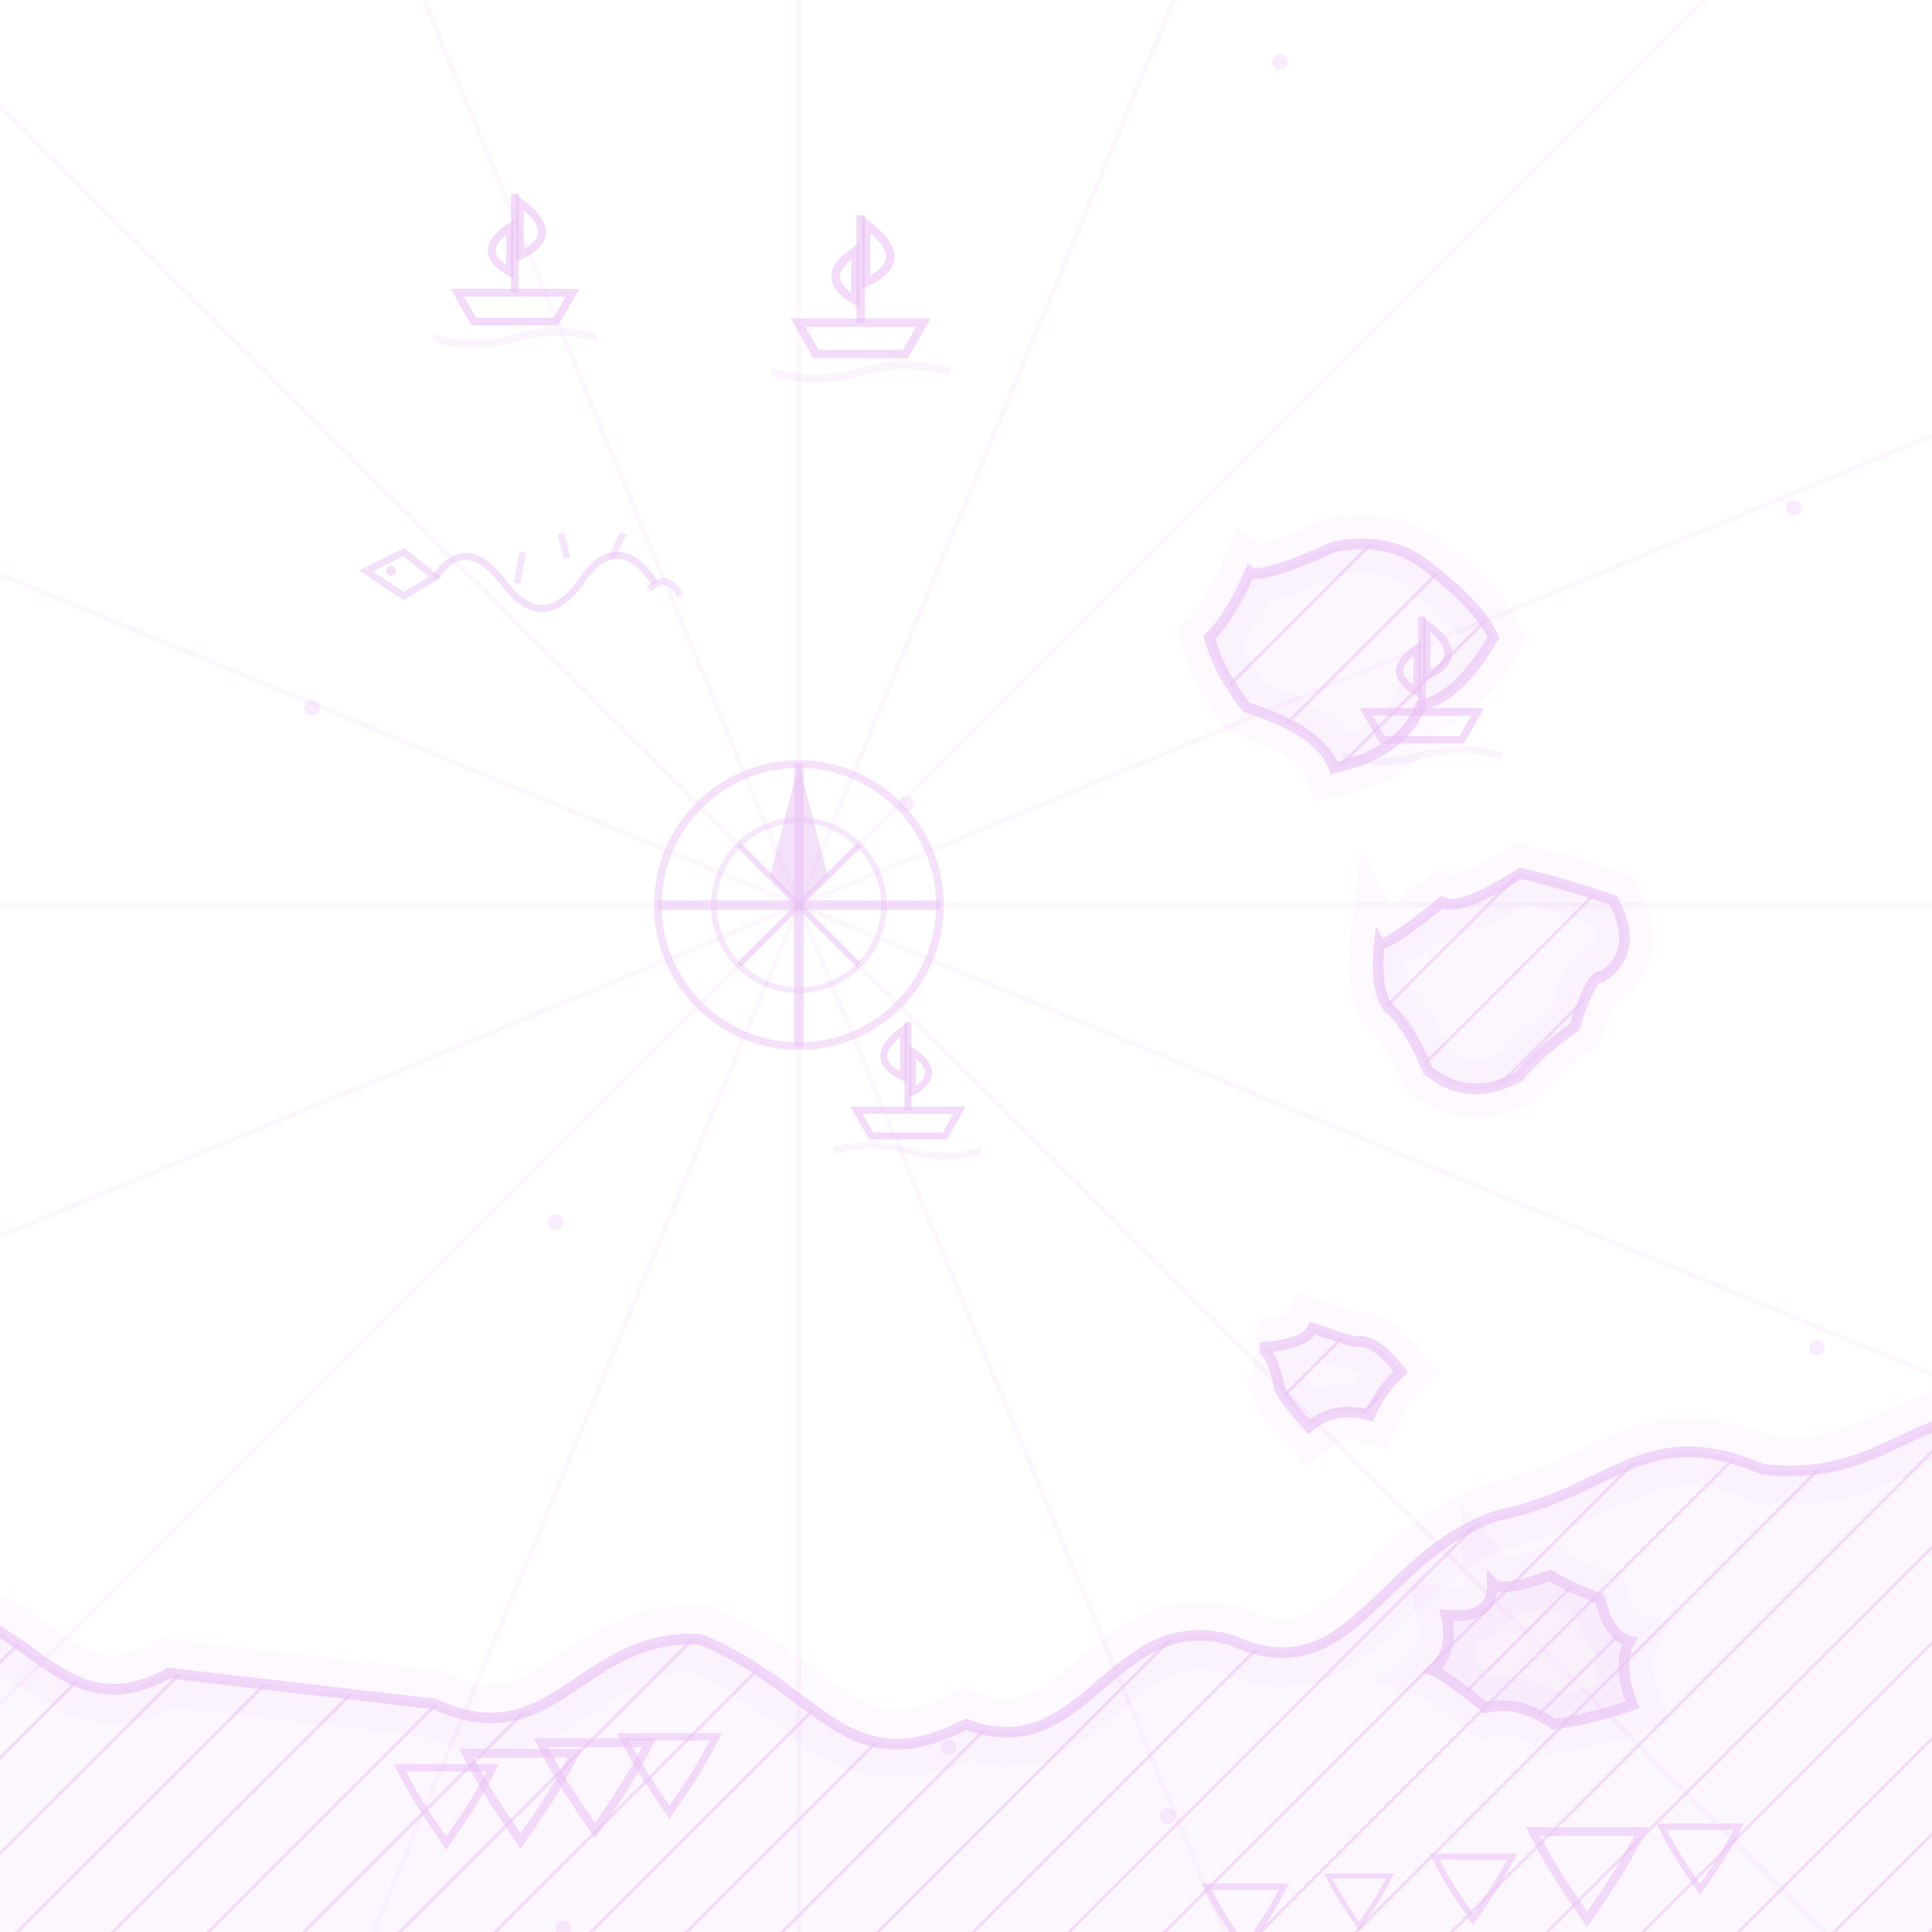
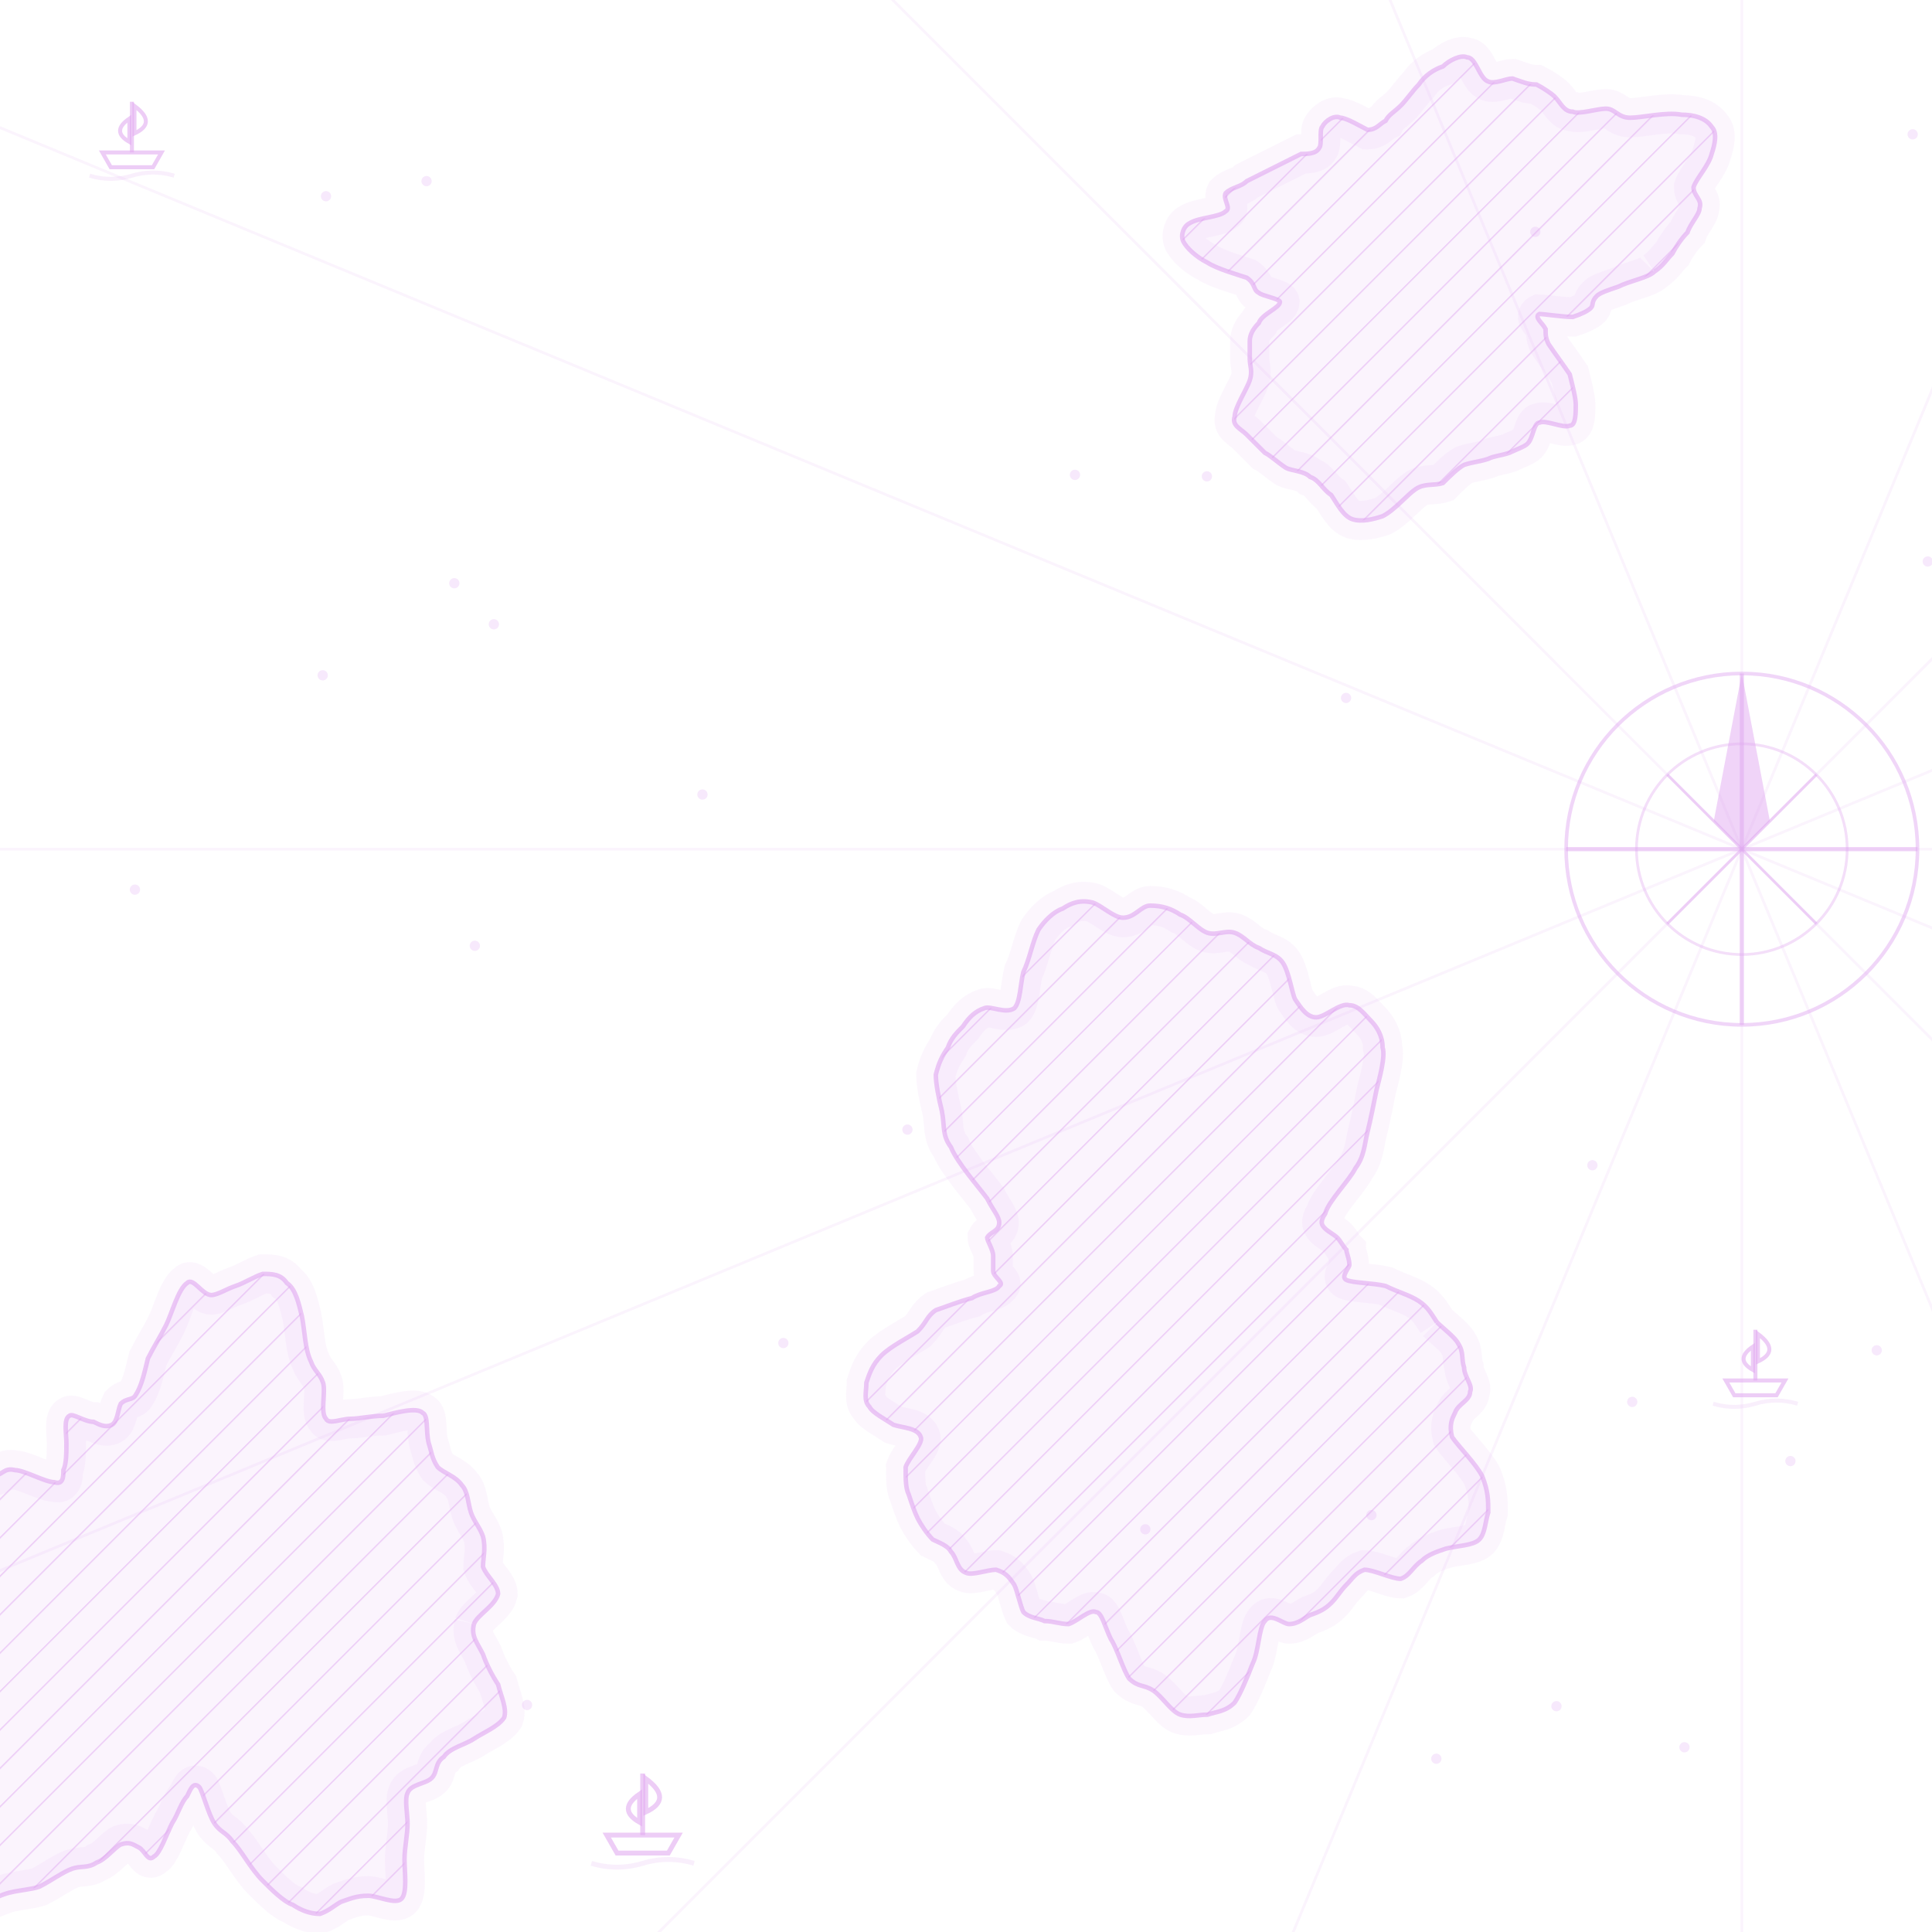
- <svg xmlns="http://www.w3.org/2000/svg" width="200" height="200" viewBox="0 0 200 200">
+ <svg xmlns="http://www.w3.org/2000/svg" width="640" height="640" viewBox="0 0 640 640">
  <defs>
-     <pattern id="h" width="7" height="7" patternUnits="userSpaceOnUse" patternTransform="rotate(45)">
-       <line x1="0" y1="0" x2="0" y2="7" stroke="#CB6CE6" stroke-opacity=".50" stroke-width=".65" />
+     <pattern id="h" width="9" height="9" patternUnits="userSpaceOnUse" patternTransform="rotate(45)">
+       <line x1="0" y1="0" x2="0" y2="9" stroke="#CB6CE6" stroke-opacity=".5" stroke-width=".9" />
    </pattern>
-     <g id="m" fill="none" stroke="#CB6CE6" stroke-opacity=".55" stroke-width="1.3">
-       <path d="M-8 5 C -5 -1 -2 -5 0 -8 C 2 -5 5 -1 8 5 Z" />
-     </g>
    <g id="s" fill="none" stroke="#CB6CE6" stroke-opacity=".58" stroke-width=".95">
      <path d="M-7 4 L7 4 L5 7.5 L-5 7.5 Z" />
      <path d="M0 4 L0 -8" />
      <path d="M0.6 -7 Q6 -3 0.6 -0.5 Z" />
      <path d="M-0.6 -4 Q-5 -1 -0.6 1.5 Z" />
      <path d="M-10 9.5 Q-5 11 0 9.5 Q5 8 10 9.5" stroke-opacity=".18" />
    </g>
-   </defs>
-   <g opacity="0.42">
-     <g stroke="#CB6CE6" stroke-opacity=".14" stroke-width=".5">
-       <line x1="82.7" y1="93.7" x2="382.7" y2="93.7" />
-       <line x1="82.7" y1="93.7" x2="359.9" y2="208.5" />
-       <line x1="82.7" y1="93.7" x2="294.8" y2="305.8" />
-       <line x1="82.7" y1="93.7" x2="197.5" y2="370.9" />
-       <line x1="82.7" y1="93.7" x2="82.7" y2="393.7" />
-       <line x1="82.7" y1="93.7" x2="-32.1" y2="370.9" />
-       <line x1="82.7" y1="93.7" x2="-129.4" y2="305.8" />
-       <line x1="82.7" y1="93.7" x2="-194.4" y2="208.5" />
-       <line x1="82.7" y1="93.7" x2="-217.3" y2="93.7" />
-       <line x1="82.7" y1="93.7" x2="-194.4" y2="-21.1" />
-       <line x1="82.7" y1="93.7" x2="-129.4" y2="-118.4" />
-       <line x1="82.7" y1="93.7" x2="-32.1" y2="-183.5" />
-       <line x1="82.7" y1="93.7" x2="82.7" y2="-206.3" />
-       <line x1="82.7" y1="93.7" x2="197.5" y2="-183.5" />
-       <line x1="82.7" y1="93.7" x2="294.8" y2="-118.4" />
-       <line x1="82.7" y1="93.7" x2="359.9" y2="-21.1" />
-     </g>
-     <circle cx="132.5" cy="6.4" r=".8" fill="#CB6CE6" fill-opacity=".30" />
-     <circle cx="120.9" cy="188" r=".8" fill="#CB6CE6" fill-opacity=".30" />
-     <circle cx="188.1" cy="139.5" r=".8" fill="#CB6CE6" fill-opacity=".30" />
-     <circle cx="32.3" cy="73.3" r=".8" fill="#CB6CE6" fill-opacity=".30" />
-     <circle cx="58.3" cy="199.6" r=".8" fill="#CB6CE6" fill-opacity=".30" />
-     <circle cx="93.8" cy="83.2" r=".8" fill="#CB6CE6" fill-opacity=".30" />
-     <circle cx="98.2" cy="180.9" r=".8" fill="#CB6CE6" fill-opacity=".30" />
-     <circle cx="185.7" cy="52.6" r=".8" fill="#CB6CE6" fill-opacity=".30" />
-     <circle cx="57.5" cy="126.5" r=".8" fill="#CB6CE6" fill-opacity=".30" />
-     <path d="M-10 -10 L210 -10 L210 32.2 C197.6 36.3, 194.9 20, 182.5 26.8 L155 23.6 C142.6 17.9, 139.9 31, 127.5 30.3 C115.1 25.2, 112.4 15.1, 100 21.5 C87.6 16.8, 84.9 33.8, 72.5 30.2 C60.1 24.6, 57.4 38.9, 45 43.1 C32.6 45.7, 29.9 53.1, 17.5 47.9 C5.1 46.5, 2.4 54.4, -10 54.1 Z" transform="rotate(180 100 100)" fill="none" stroke="#CB6CE6" stroke-opacity=".10" stroke-width="7" />
-     <path d="M145 142 Q143 143.8, 141.8 146.5 Q138.1 145.5, 135.5 147.7 Q132.9 144.8, 132.5 143.8 Q131.6 139.8, 130.5 139.5 Q135.1 139.2, 135.9 137.5 Q139.6 138.8, 140.4 138.9 Q142.3 138.5, 145 142 Z" fill="none" stroke="#CB6CE6" stroke-opacity=".10" stroke-width="6" />
-     <path d="M168.7 169.9 Q167.4 172.4, 169 176.5 Q165.7 177.7, 160.9 178.5 Q157.1 175.9, 153.8 176.8 Q149.5 173.3, 148.3 172.9 Q150.6 170.9, 149.7 167.2 Q154.6 167.7, 154.5 163.9 Q155.4 164.9, 160.5 163.1 Q162 164.1, 165.6 165.5 Q166.6 169.4, 168.7 169.9 Z" fill="none" stroke="#CB6CE6" stroke-opacity=".10" stroke-width="6" />
-     <path d="M154.6 66 Q150.9 72.3, 147.1 73 Q145.2 77.9, 138.1 79.5 Q136.8 75.7, 129 73.2 Q126.1 69.4, 125.2 66 Q127.4 63.8, 129.4 59.2 Q130.6 60, 138.1 56.6 Q143.9 55.5, 147.7 58.6 Q153.2 62.8, 154.6 66 Z" fill="none" stroke="#CB6CE6" stroke-opacity=".10" stroke-width="6" />
-     <path d="M165.9 101.1 Q164.8 100.6, 163 106.3 Q159.2 109, 157.3 111.4 Q152.1 114.3, 147.8 110.8 Q145.9 106.1, 143.7 104.3 Q142.3 102.4, 142.8 97.6 Q143.2 98.3, 149.3 93.4 Q151.3 94.4, 157.4 90.4 Q162.4 91.6, 167 93.2 Q169.8 98.4, 165.9 101.1 Z" fill="none" stroke="#CB6CE6" stroke-opacity=".10" stroke-width="6" />
-     <path d="M-10 -10 L210 -10 L210 32.2 C197.6 36.3, 194.9 20, 182.5 26.8 L155 23.6 C142.6 17.9, 139.9 31, 127.5 30.3 C115.1 25.2, 112.4 15.1, 100 21.5 C87.6 16.8, 84.9 33.8, 72.5 30.2 C60.1 24.6, 57.4 38.9, 45 43.1 C32.6 45.7, 29.9 53.1, 17.5 47.9 C5.1 46.5, 2.4 54.4, -10 54.1 Z" transform="rotate(180 100 100)" fill="#CB6CE6" fill-opacity=".13" />
-     <path d="M145 142 Q143 143.8, 141.8 146.5 Q138.1 145.5, 135.5 147.7 Q132.9 144.8, 132.5 143.8 Q131.6 139.8, 130.5 139.5 Q135.1 139.2, 135.9 137.5 Q139.6 138.8, 140.4 138.9 Q142.3 138.5, 145 142 Z" fill="#CB6CE6" fill-opacity=".13" />
-     <path d="M168.7 169.9 Q167.4 172.4, 169 176.5 Q165.7 177.7, 160.9 178.5 Q157.1 175.9, 153.8 176.8 Q149.5 173.3, 148.3 172.9 Q150.6 170.9, 149.7 167.2 Q154.6 167.7, 154.5 163.9 Q155.4 164.9, 160.5 163.1 Q162 164.1, 165.6 165.5 Q166.6 169.4, 168.7 169.9 Z" fill="#CB6CE6" fill-opacity=".13" />
-     <path d="M154.6 66 Q150.9 72.3, 147.1 73 Q145.2 77.9, 138.1 79.5 Q136.8 75.7, 129 73.2 Q126.1 69.4, 125.2 66 Q127.4 63.8, 129.4 59.2 Q130.6 60, 138.1 56.6 Q143.9 55.5, 147.7 58.6 Q153.2 62.8, 154.6 66 Z" fill="#CB6CE6" fill-opacity=".13" />
-     <path d="M165.9 101.1 Q164.8 100.6, 163 106.3 Q159.2 109, 157.3 111.4 Q152.1 114.3, 147.8 110.8 Q145.9 106.1, 143.7 104.3 Q142.3 102.4, 142.8 97.6 Q143.2 98.3, 149.3 93.4 Q151.3 94.4, 157.4 90.4 Q162.4 91.6, 167 93.2 Q169.8 98.4, 165.9 101.1 Z" fill="#CB6CE6" fill-opacity=".13" />
-     <path d="M-10 -10 L210 -10 L210 32.2 C197.6 36.3, 194.9 20, 182.5 26.8 L155 23.6 C142.6 17.9, 139.9 31, 127.5 30.3 C115.1 25.2, 112.4 15.1, 100 21.5 C87.6 16.8, 84.9 33.8, 72.5 30.2 C60.1 24.6, 57.4 38.9, 45 43.1 C32.6 45.7, 29.9 53.1, 17.5 47.9 C5.1 46.5, 2.4 54.4, -10 54.1 Z" transform="rotate(180 100 100)" fill="url(#h)" stroke="#CB6CE6" stroke-opacity=".62" stroke-width="1.1" />
-     <path d="M145 142 Q143 143.8, 141.8 146.5 Q138.1 145.5, 135.5 147.7 Q132.9 144.8, 132.5 143.8 Q131.6 139.8, 130.5 139.5 Q135.1 139.2, 135.9 137.5 Q139.6 138.8, 140.4 138.9 Q142.3 138.5, 145 142 Z" fill="url(#h)" stroke="#CB6CE6" stroke-opacity=".62" stroke-width="1.1" />
-     <path d="M168.7 169.9 Q167.4 172.4, 169 176.5 Q165.7 177.7, 160.9 178.5 Q157.1 175.9, 153.8 176.8 Q149.5 173.3, 148.3 172.9 Q150.6 170.9, 149.7 167.2 Q154.6 167.7, 154.5 163.9 Q155.4 164.9, 160.5 163.1 Q162 164.1, 165.6 165.5 Q166.6 169.4, 168.7 169.9 Z" fill="url(#h)" stroke="#CB6CE6" stroke-opacity=".62" stroke-width="1.1" />
-     <path d="M154.6 66 Q150.9 72.3, 147.1 73 Q145.2 77.9, 138.1 79.5 Q136.8 75.7, 129 73.2 Q126.1 69.4, 125.2 66 Q127.4 63.8, 129.4 59.2 Q130.6 60, 138.1 56.6 Q143.9 55.5, 147.7 58.6 Q153.2 62.8, 154.6 66 Z" fill="url(#h)" stroke="#CB6CE6" stroke-opacity=".62" stroke-width="1.1" />
-     <path d="M165.9 101.1 Q164.8 100.6, 163 106.3 Q159.2 109, 157.3 111.4 Q152.1 114.3, 147.8 110.8 Q145.9 106.1, 143.7 104.3 Q142.3 102.4, 142.8 97.6 Q143.2 98.3, 149.3 93.4 Q151.3 94.4, 157.4 90.4 Q162.4 91.6, 167 93.2 Q169.8 98.4, 165.9 101.1 Z" fill="url(#h)" stroke="#CB6CE6" stroke-opacity=".62" stroke-width="1.1" />
-     <use href="#m" transform="rotate(180 100 100) translate(24 8.4) scale(0.5)" />
-     <use href="#m" transform="rotate(180 100 100) translate(35.7 6.9) scale(0.7)" />
-     <use href="#m" transform="rotate(180 100 100) translate(47.5 5.3) scale(0.5)" />
-     <use href="#m" transform="rotate(180 100 100) translate(59.3 3.8) scale(0.4)" />
-     <use href="#m" transform="rotate(180 100 100) translate(71.1 2.2) scale(0.5)" />
-     <use href="#m" transform="rotate(180 100 100) translate(130.7 17.2) scale(0.6)" />
-     <use href="#m" transform="rotate(180 100 100) translate(138.4 16.1) scale(0.7)" />
-     <use href="#m" transform="rotate(180 100 100) translate(146.1 15) scale(0.7)" />
-     <use href="#m" transform="rotate(180 100 100) translate(153.8 14) scale(0.6)" />
-     <g transform="translate(82.7 93.7)">
-       <circle r="14.6" fill="none" stroke="#CB6CE6" stroke-opacity=".48" stroke-width=".8" />
-       <circle r="8.8" fill="none" stroke="#CB6CE6" stroke-opacity=".38" stroke-width=".6" />
-       <line x1="0" y1="0" x2="0" y2="-14.649" stroke="#CB6CE6" stroke-opacity=".5" stroke-width="1" transform="rotate(0)" />
-       <line x1="0" y1="0" x2="0" y2="-8.79" stroke="#CB6CE6" stroke-opacity=".5" stroke-width="0.6" transform="rotate(45)" />
-       <line x1="0" y1="0" x2="0" y2="-14.649" stroke="#CB6CE6" stroke-opacity=".5" stroke-width="1" transform="rotate(90)" />
-       <line x1="0" y1="0" x2="0" y2="-8.79" stroke="#CB6CE6" stroke-opacity=".5" stroke-width="0.6" transform="rotate(135)" />
-       <line x1="0" y1="0" x2="0" y2="-14.649" stroke="#CB6CE6" stroke-opacity=".5" stroke-width="1" transform="rotate(180)" />
-       <line x1="0" y1="0" x2="0" y2="-8.79" stroke="#CB6CE6" stroke-opacity=".5" stroke-width="0.6" transform="rotate(225)" />
-       <line x1="0" y1="0" x2="0" y2="-14.649" stroke="#CB6CE6" stroke-opacity=".5" stroke-width="1" transform="rotate(270)" />
-       <line x1="0" y1="0" x2="0" y2="-8.79" stroke="#CB6CE6" stroke-opacity=".5" stroke-width="0.6" transform="rotate(315)" />
-       <path d="M0 -14.6 L3 -3 L0 0 L-3 -3 Z" fill="#CB6CE6" fill-opacity=".5" />
-     </g>
-     <use href="#s" transform="translate(147.2 70.4) scale(0.8233411 0.8233411)" />
-     <use href="#s" transform="translate(94 111.9) scale(-0.7596689 0.7596689)" />
-     <use href="#s" transform="translate(53.3 26.9) scale(0.8516238 0.8516238)" />
-     <use href="#s" transform="translate(89.1 29.7) scale(0.9262357 0.9262357)" />
-     <g transform="translate(54.8 59.1) scale(-0.650794 0.650794)" fill="none" stroke="#CB6CE6" stroke-opacity=".5" stroke-width="1.1">
+     <g id="w" fill="none" stroke="#CB6CE6" stroke-opacity=".5" stroke-width="1.1">
      <path d="M-20 2 Q-14 -7 -8 2 Q-2 10 4 2 Q10 -6 15 1" />
      <path d="M15 1 L20 -3 L26 0 L20 4 Z" />
      <path d="M-13 -2 l-2 -4 M-6 -2 l1 -4 M2 2 l-1 -5" stroke-opacity=".4" />
      <path d="M-24 4 Q-22 0 -19 3" stroke-opacity=".4" />
-       <circle cx="22" cy="0" r=".8" fill="#CB6CE6" fill-opacity=".5" stroke="none" />
    </g>
+     <path id="L0" d="M476 438 C478 440 482 443 483 445 C485 448 484 450 485 453 C485 456 488 459 487 461 C487 464 483 465 482 468 C481 470 480 472 481 476 C483 479 489 485 491 489 C493 494 493 497 493 501 C492 504 492 508 490 510 C488 512 483 512 479 513 C476 514 473 515 471 517 C468 519 467 522 464 523 C461 523 455 520 452 520 C449 521 448 523 446 525 C444 527 443 529 441 531 C439 533 437 534 434 535 C432 536 430 538 427 538 C425 538 421 534 419 537 C417 539 417 547 415 551 C413 556 411 561 409 564 C406 567 403 567 400 568 C397 568 394 569 391 568 C388 567 385 562 382 560 C379 558 377 559 374 556 C372 553 370 546 368 543 C366 539 365 534 363 534 C361 533 357 537 354 538 C351 538 349 537 346 537 C344 536 341 536 339 534 C338 532 337 527 336 525 C334 522 333 521 330 520 C327 520 322 522 320 521 C317 520 317 516 315 514 C314 512 311 511 309 510 C307 508 305 505 304 503 C303 501 302 498 301 495 C300 493 300 490 300 486 C301 483 306 478 305 476 C304 473 299 473 296 472 C293 470 289 468 288 466 C286 464 287 461 287 458 C288 455 289 452 292 449 C295 446 301 443 304 441 C307 438 307 436 310 434 C313 433 318 431 322 430 C325 428 330 428 331 426 C333 425 329 423 329 421 C329 419 329 418 329 416 C329 414 327 411 327 410 C328 408 331 408 331 405 C331 403 329 401 327 397 C324 393 317 385 315 380 C312 376 313 373 312 368 C311 364 310 359 310 356 C311 352 312 350 314 347 C315 344 317 342 319 340 C321 337 323 335 326 334 C328 333 333 336 336 334 C338 332 338 326 339 322 C341 318 342 312 344 308 C346 305 349 302 352 301 C355 299 358 298 362 299 C365 300 369 304 372 304 C376 304 378 300 381 300 C385 300 388 301 391 303 C394 304 397 308 400 309 C403 310 406 308 409 309 C412 310 414 313 417 314 C420 316 423 316 425 319 C427 322 428 329 429 331 C431 334 433 337 436 337 C439 337 444 332 447 333 C450 333 452 336 454 338 C456 340 458 343 458 347 C459 350 457 357 456 361 C455 366 454 371 453 375 C452 379 452 383 449 387 C447 391 440 398 439 402 C437 405 438 406 439 407 C440 408 442 409 443 410 C444 411 445 413 446 414 C446 415 447 417 447 419 C447 420 444 423 446 424 C448 425 455 425 459 426 C463 428 467 429 470 431 C473 433 474 435 476 438" />
+     <path id="L1" d="M548 90 C546 92 540 93 536 95 C533 96 530 97 529 98 C527 100 528 101 527 102 C526 103 524 104 521 105 C518 105 511 104 510 104 C508 105 511 107 512 109 C512 111 512 112 513 114 C515 117 518 121 520 124 C521 128 522 132 522 134 C522 137 522 141 520 141 C518 142 512 139 510 140 C508 140 508 145 506 147 C505 148 502 149 500 150 C497 151 495 151 493 152 C490 153 488 153 485 154 C483 155 480 158 478 160 C475 161 472 160 469 162 C466 164 462 169 458 171 C455 172 451 173 448 172 C445 171 443 167 441 164 C438 162 437 159 434 158 C432 156 428 156 426 155 C423 153 421 151 419 150 C417 148 415 146 413 144 C411 142 408 141 409 138 C409 135 413 129 414 126 C415 123 414 121 414 119 C414 117 414 115 414 113 C414 111 415 109 417 107 C418 104 424 102 424 100 C424 99 418 98 417 97 C415 96 416 94 413 92 C410 91 403 89 400 87 C396 85 393 82 392 80 C391 78 392 75 394 74 C397 72 404 72 406 70 C408 69 405 66 406 64 C408 62 411 62 413 60 C415 59 417 58 419 57 C421 56 423 55 425 54 C427 53 429 52 431 51 C433 51 436 51 437 49 C438 48 437 43 438 42 C439 40 442 38 444 39 C446 39 451 42 453 43 C456 43 457 41 459 40 C460 38 462 37 464 35 C466 33 468 30 470 28 C472 25 475 23 478 22 C480 20 484 18 486 19 C489 19 490 26 493 27 C495 28 499 26 501 26 C504 27 506 28 509 28 C511 29 514 31 515 32 C517 34 518 37 521 37 C523 38 529 36 532 36 C535 36 536 39 540 39 C544 39 552 37 557 38 C561 38 565 39 567 42 C569 44 568 48 567 51 C566 55 562 59 561 62 C561 65 564 66 563 69 C563 71 560 74 559 77 C557 79 555 82 554 84 C552 86 551 88 548 90" />
+     <path id="L2" d="M157 538 C156 542 158 544 160 548 C161 551 163 555 165 558 C166 562 168 566 167 569 C165 572 160 574 157 576 C154 578 149 579 147 582 C144 584 145 587 143 589 C141 591 136 591 135 594 C134 596 135 601 135 604 C135 608 134 612 134 616 C134 620 135 627 133 629 C131 631 125 628 122 628 C118 628 116 629 113 630 C111 631 109 633 106 634 C103 634 100 633 97 631 C94 630 90 626 87 623 C83 619 80 613 77 610 C75 607 73 607 71 604 C69 601 67 593 66 592 C64 590 63 593 62 595 C60 597 59 601 57 604 C55 608 53 614 51 615 C49 617 48 613 46 612 C44 611 43 610 40 611 C38 612 35 616 32 617 C29 619 27 618 24 619 C21 620 17 623 13 625 C10 626 7 626 3 627 C-1 628 -8 632 -11 631 C-14 630 -14 624 -16 622 C-19 620 -23 620 -27 618 C-30 617 -35 617 -39 615 C-42 613 -46 611 -47 607 C-49 604 -47 598 -46 593 C-45 589 -42 584 -41 579 C-40 575 -42 573 -42 569 C-41 565 -37 561 -37 557 C-37 554 -40 552 -42 548 C-44 545 -46 542 -48 538 C-51 535 -56 531 -55 527 C-55 524 -49 520 -46 517 C-43 514 -41 512 -39 509 C-38 506 -38 502 -36 499 C-34 497 -30 495 -27 493 C-24 491 -20 490 -16 489 C-12 489 -6 490 -3 489 C1 489 1 486 5 487 C8 487 15 491 18 491 C21 492 21 489 21 487 C22 485 22 481 22 478 C22 475 21 470 23 469 C24 468 28 471 31 471 C33 472 35 473 37 472 C39 471 39 467 40 465 C42 463 44 464 45 462 C47 459 48 454 49 450 C51 446 53 443 55 439 C57 435 59 427 62 425 C64 423 67 429 70 429 C72 429 75 427 78 426 C81 425 84 423 87 422 C90 422 93 422 95 425 C98 427 99 432 100 436 C101 441 101 447 103 451 C104 454 106 455 107 458 C108 461 106 468 108 470 C109 472 113 470 116 470 C119 470 123 469 127 469 C131 468 138 466 140 468 C142 469 141 474 142 478 C143 481 143 483 145 486 C147 488 151 489 153 492 C155 494 155 498 156 501 C157 504 159 506 160 509 C161 513 160 516 160 519 C161 522 165 525 165 528 C164 532 158 535 157 538" />
+   </defs>
+   <g opacity="0.58">
+     <g stroke="#CB6CE6" stroke-opacity=".13" stroke-width=".9">
+       <line x1="577" y1="281.3" x2="1537" y2="281.3" />
+       <line x1="577" y1="281.3" x2="1463.9" y2="648.6" />
+       <line x1="577" y1="281.3" x2="1255.8" y2="960.1" />
+       <line x1="577" y1="281.3" x2="944.4" y2="1168.2" />
+       <line x1="577" y1="281.3" x2="577" y2="1241.3" />
+       <line x1="577" y1="281.3" x2="209.6" y2="1168.2" />
+       <line x1="577" y1="281.3" x2="-101.8" y2="960.1" />
+       <line x1="577" y1="281.3" x2="-309.9" y2="648.6" />
+       <line x1="577" y1="281.3" x2="-383" y2="281.3" />
+       <line x1="577" y1="281.3" x2="-309.9" y2="-86.1" />
+       <line x1="577" y1="281.3" x2="-101.8" y2="-397.6" />
+       <line x1="577" y1="281.3" x2="209.6" y2="-605.7" />
+       <line x1="577" y1="281.3" x2="577" y2="-678.7" />
+       <line x1="577" y1="281.3" x2="944.4" y2="-605.7" />
+       <line x1="577" y1="281.3" x2="1255.8" y2="-397.6" />
+       <line x1="577" y1="281.3" x2="1463.9" y2="-86.1" />
+     </g>
+     <circle cx="454.3" cy="501.9" r="1.7" fill="#CB6CE6" fill-opacity=".26" />
+     <circle cx="150.5" cy="193.2" r="1.7" fill="#CB6CE6" fill-opacity=".26" />
+     <circle cx="399.8" cy="157.8" r="1.7" fill="#CB6CE6" fill-opacity=".26" />
+     <circle cx="356.1" cy="157.3" r="1.7" fill="#CB6CE6" fill-opacity=".26" />
+     <circle cx="593.1" cy="484" r="1.7" fill="#CB6CE6" fill-opacity=".26" />
+     <circle cx="259.5" cy="444.9" r="1.7" fill="#CB6CE6" fill-opacity=".26" />
+     <circle cx="540.7" cy="464.4" r="1.7" fill="#CB6CE6" fill-opacity=".26" />
+     <circle cx="108" cy="65" r="1.7" fill="#CB6CE6" fill-opacity=".26" />
+     <circle cx="527.5" cy="386" r="1.7" fill="#CB6CE6" fill-opacity=".26" />
+     <circle cx="558" cy="578.8" r="1.7" fill="#CB6CE6" fill-opacity=".26" />
+     <circle cx="515.6" cy="565.2" r="1.7" fill="#CB6CE6" fill-opacity=".26" />
+     <circle cx="508.6" cy="76.8" r="1.7" fill="#CB6CE6" fill-opacity=".26" />
+     <circle cx="621.7" cy="447.3" r="1.7" fill="#CB6CE6" fill-opacity=".26" />
+     <circle cx="174.6" cy="564.8" r="1.7" fill="#CB6CE6" fill-opacity=".26" />
+     <circle cx="475.8" cy="582.6" r="1.7" fill="#CB6CE6" fill-opacity=".26" />
+     <circle cx="106.9" cy="223.7" r="1.7" fill="#CB6CE6" fill-opacity=".26" />
+     <circle cx="300.6" cy="374.2" r="1.7" fill="#CB6CE6" fill-opacity=".26" />
+     <circle cx="44.7" cy="294.7" r="1.7" fill="#CB6CE6" fill-opacity=".26" />
+     <circle cx="379.4" cy="506.6" r="1.7" fill="#CB6CE6" fill-opacity=".26" />
+     <circle cx="638.6" cy="186" r="1.7" fill="#CB6CE6" fill-opacity=".26" />
+     <circle cx="157.3" cy="313.3" r="1.7" fill="#CB6CE6" fill-opacity=".26" />
+     <circle cx="232.7" cy="263.2" r="1.7" fill="#CB6CE6" fill-opacity=".26" />
+     <circle cx="445.9" cy="231.2" r="1.7" fill="#CB6CE6" fill-opacity=".26" />
+     <circle cx="141.3" cy="60" r="1.7" fill="#CB6CE6" fill-opacity=".26" />
+     <circle cx="633.6" cy="44.5" r="1.7" fill="#CB6CE6" fill-opacity=".26" />
+     <circle cx="163.6" cy="206.8" r="1.7" fill="#CB6CE6" fill-opacity=".26" />
+     <use href="#L0" fill="none" stroke="#CB6CE6" stroke-opacity=".10" stroke-width="13" />
+     <use href="#L1" fill="none" stroke="#CB6CE6" stroke-opacity=".10" stroke-width="13" />
+     <use href="#L2" fill="none" stroke="#CB6CE6" stroke-opacity=".10" stroke-width="13" />
+     <use href="#L0" fill="#CB6CE6" fill-opacity=".13" />
+     <use href="#L1" fill="#CB6CE6" fill-opacity=".13" />
+     <use href="#L2" fill="#CB6CE6" fill-opacity=".13" />
+     <use href="#L0" fill="url(#h)" stroke="#CB6CE6" stroke-opacity=".62" stroke-width="1.5" />
+     <use href="#L1" fill="url(#h)" stroke="#CB6CE6" stroke-opacity=".62" stroke-width="1.5" />
+     <use href="#L2" fill="url(#h)" stroke="#CB6CE6" stroke-opacity=".62" stroke-width="1.5" />
+     <g transform="translate(577 281.3)">
+       <circle r="58.2" fill="none" stroke="#CB6CE6" stroke-opacity=".48" stroke-width="1.2" />
+       <circle r="34.9" fill="none" stroke="#CB6CE6" stroke-opacity=".38" stroke-width=".9" />
+       <line x1="0" y1="0" x2="0" y2="-58.2" stroke="#CB6CE6" stroke-opacity=".5" stroke-width="1.4" transform="rotate(0)" />
+       <line x1="0" y1="0" x2="0" y2="-34.9" stroke="#CB6CE6" stroke-opacity=".5" stroke-width="0.9" transform="rotate(45)" />
+       <line x1="0" y1="0" x2="0" y2="-58.2" stroke="#CB6CE6" stroke-opacity=".5" stroke-width="1.4" transform="rotate(90)" />
+       <line x1="0" y1="0" x2="0" y2="-34.9" stroke="#CB6CE6" stroke-opacity=".5" stroke-width="0.9" transform="rotate(135)" />
+       <line x1="0" y1="0" x2="0" y2="-58.2" stroke="#CB6CE6" stroke-opacity=".5" stroke-width="1.4" transform="rotate(180)" />
+       <line x1="0" y1="0" x2="0" y2="-34.9" stroke="#CB6CE6" stroke-opacity=".5" stroke-width="0.9" transform="rotate(225)" />
+       <line x1="0" y1="0" x2="0" y2="-58.2" stroke="#CB6CE6" stroke-opacity=".5" stroke-width="1.4" transform="rotate(270)" />
+       <line x1="0" y1="0" x2="0" y2="-34.9" stroke="#CB6CE6" stroke-opacity=".5" stroke-width="0.9" transform="rotate(315)" />
+       <path d="M0 -58.2 L9.3 -9.3 L0 0 L-9.3 -9.3 Z" fill="#CB6CE6" fill-opacity=".5" />
+     </g>
+     <use href="#s" transform="translate(43.7 44.9) scale(1.4 1.4)" />
+     <use href="#s" transform="translate(581.5 451.7) scale(1.4 1.4)" />
+     <use href="#s" transform="translate(212.9 601.1) scale(1.7 1.7)" />
  </g>
</svg>
